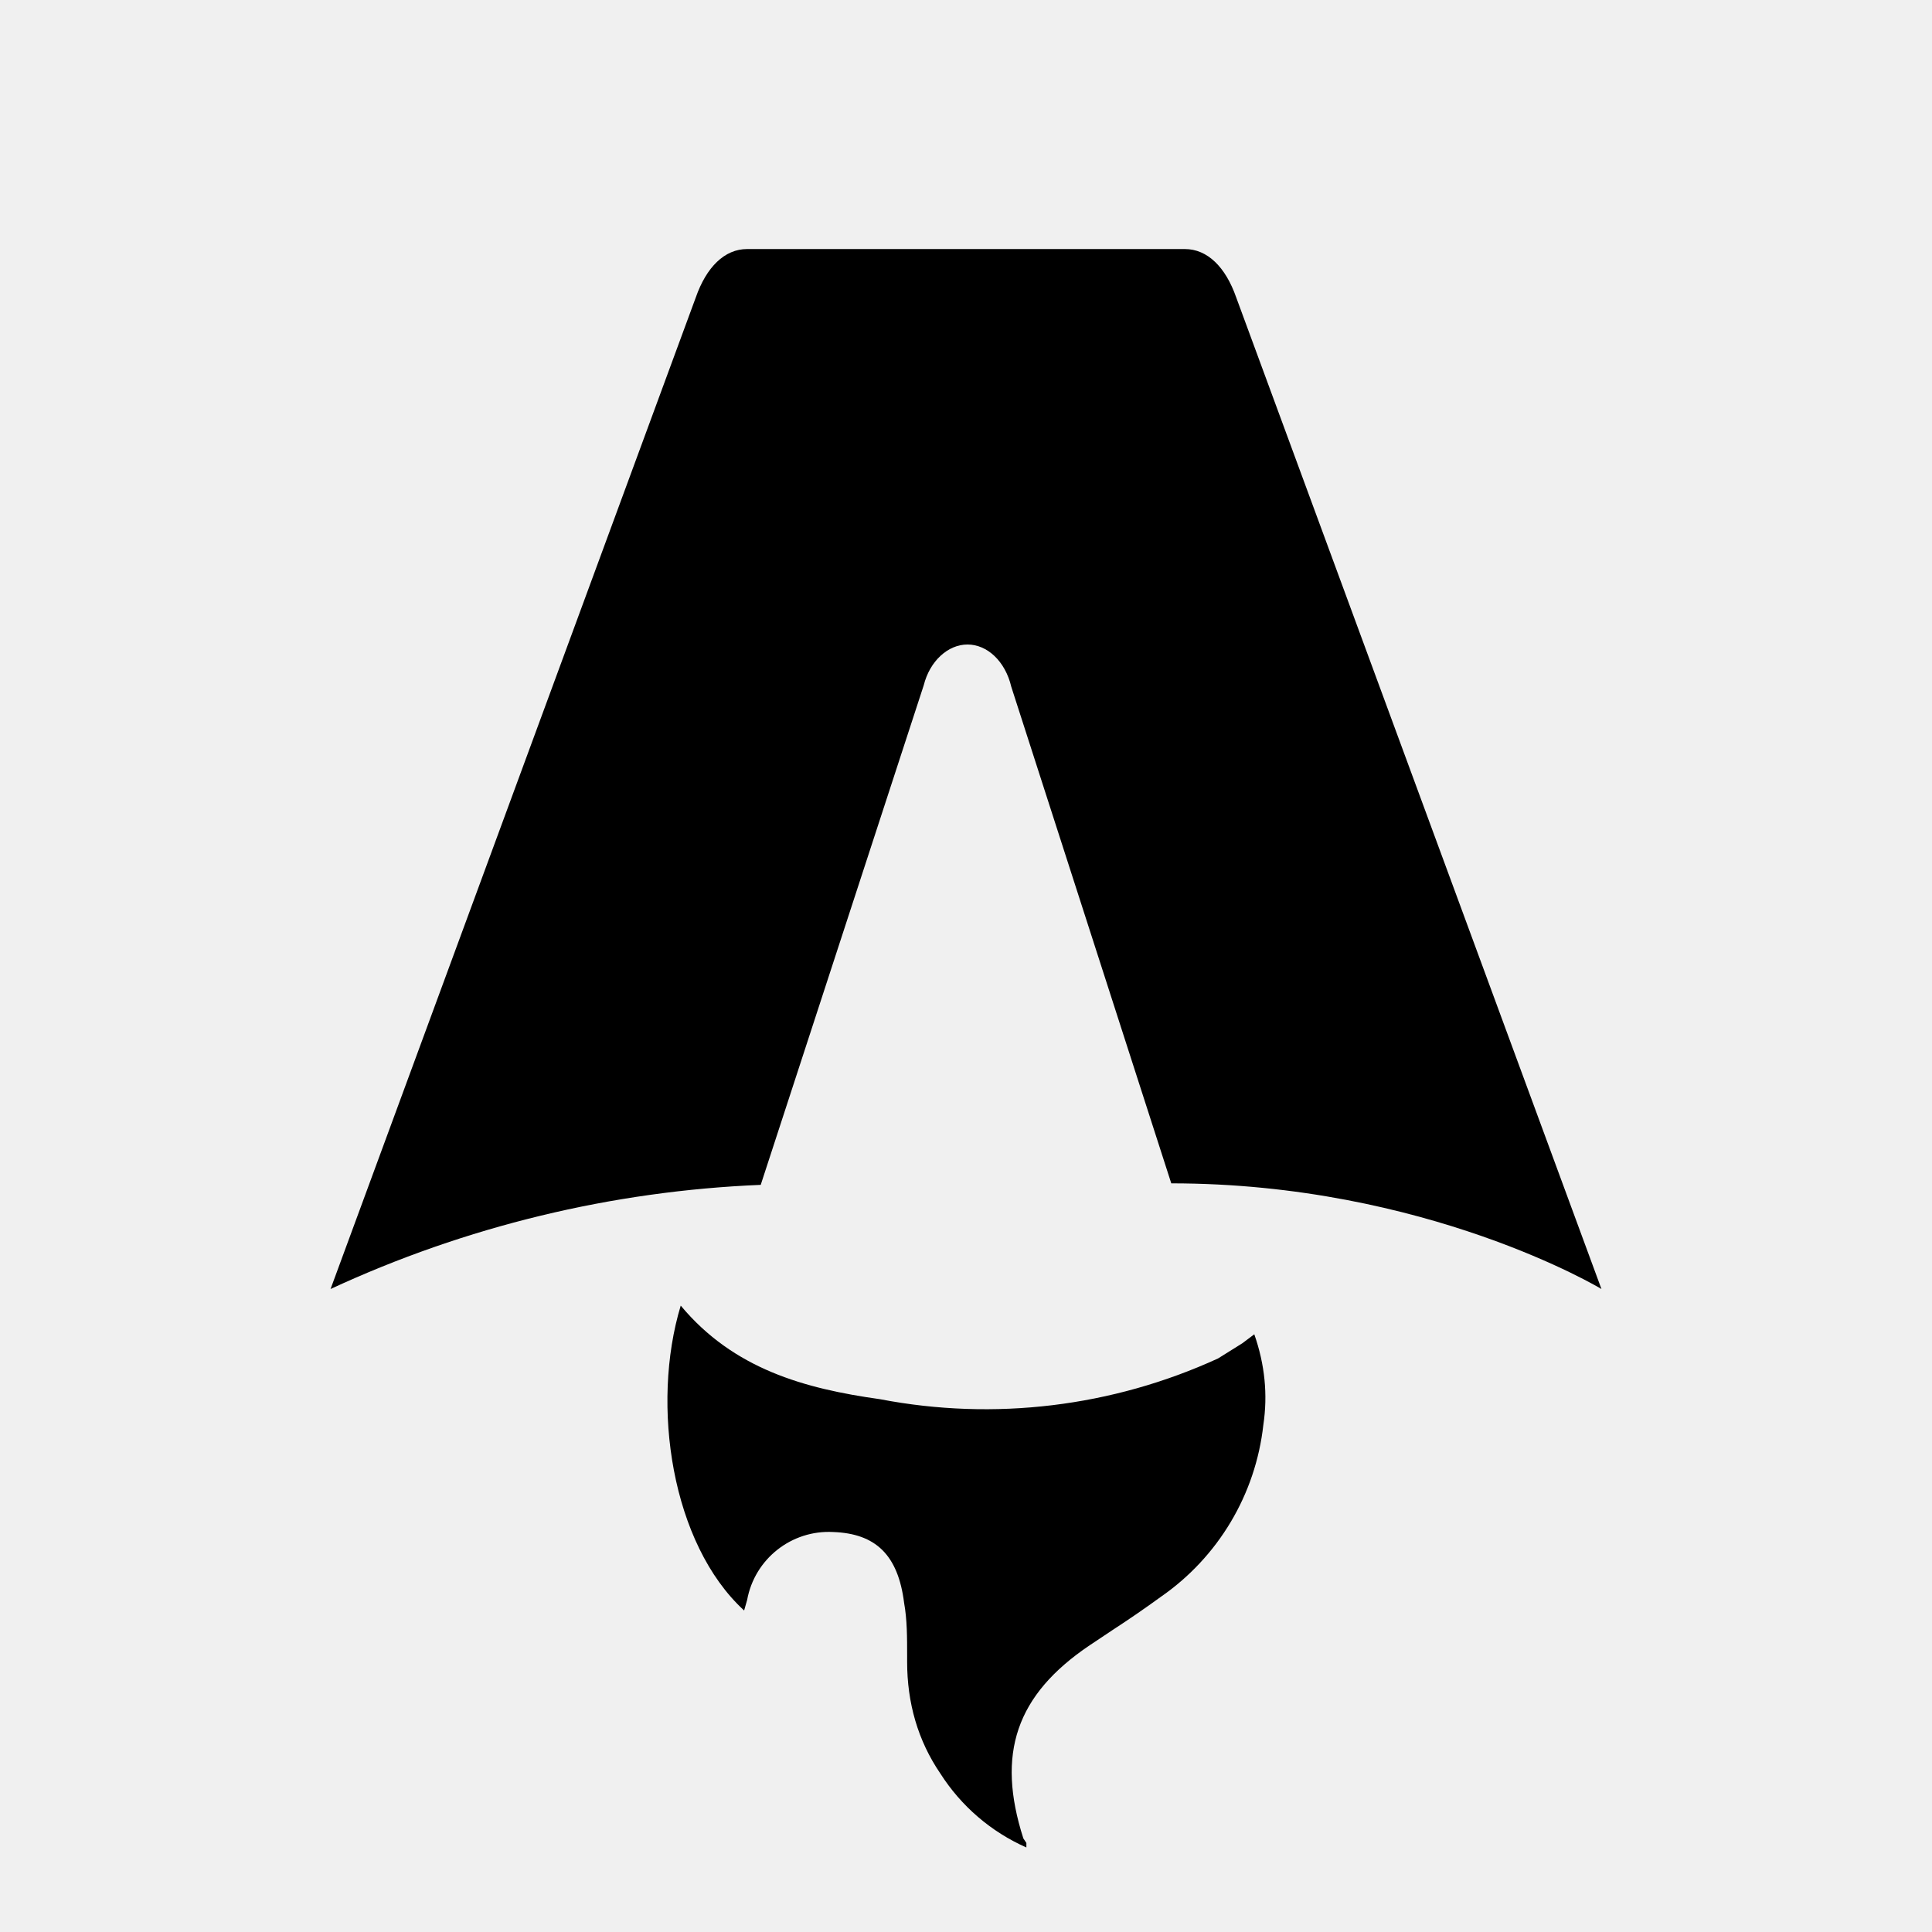
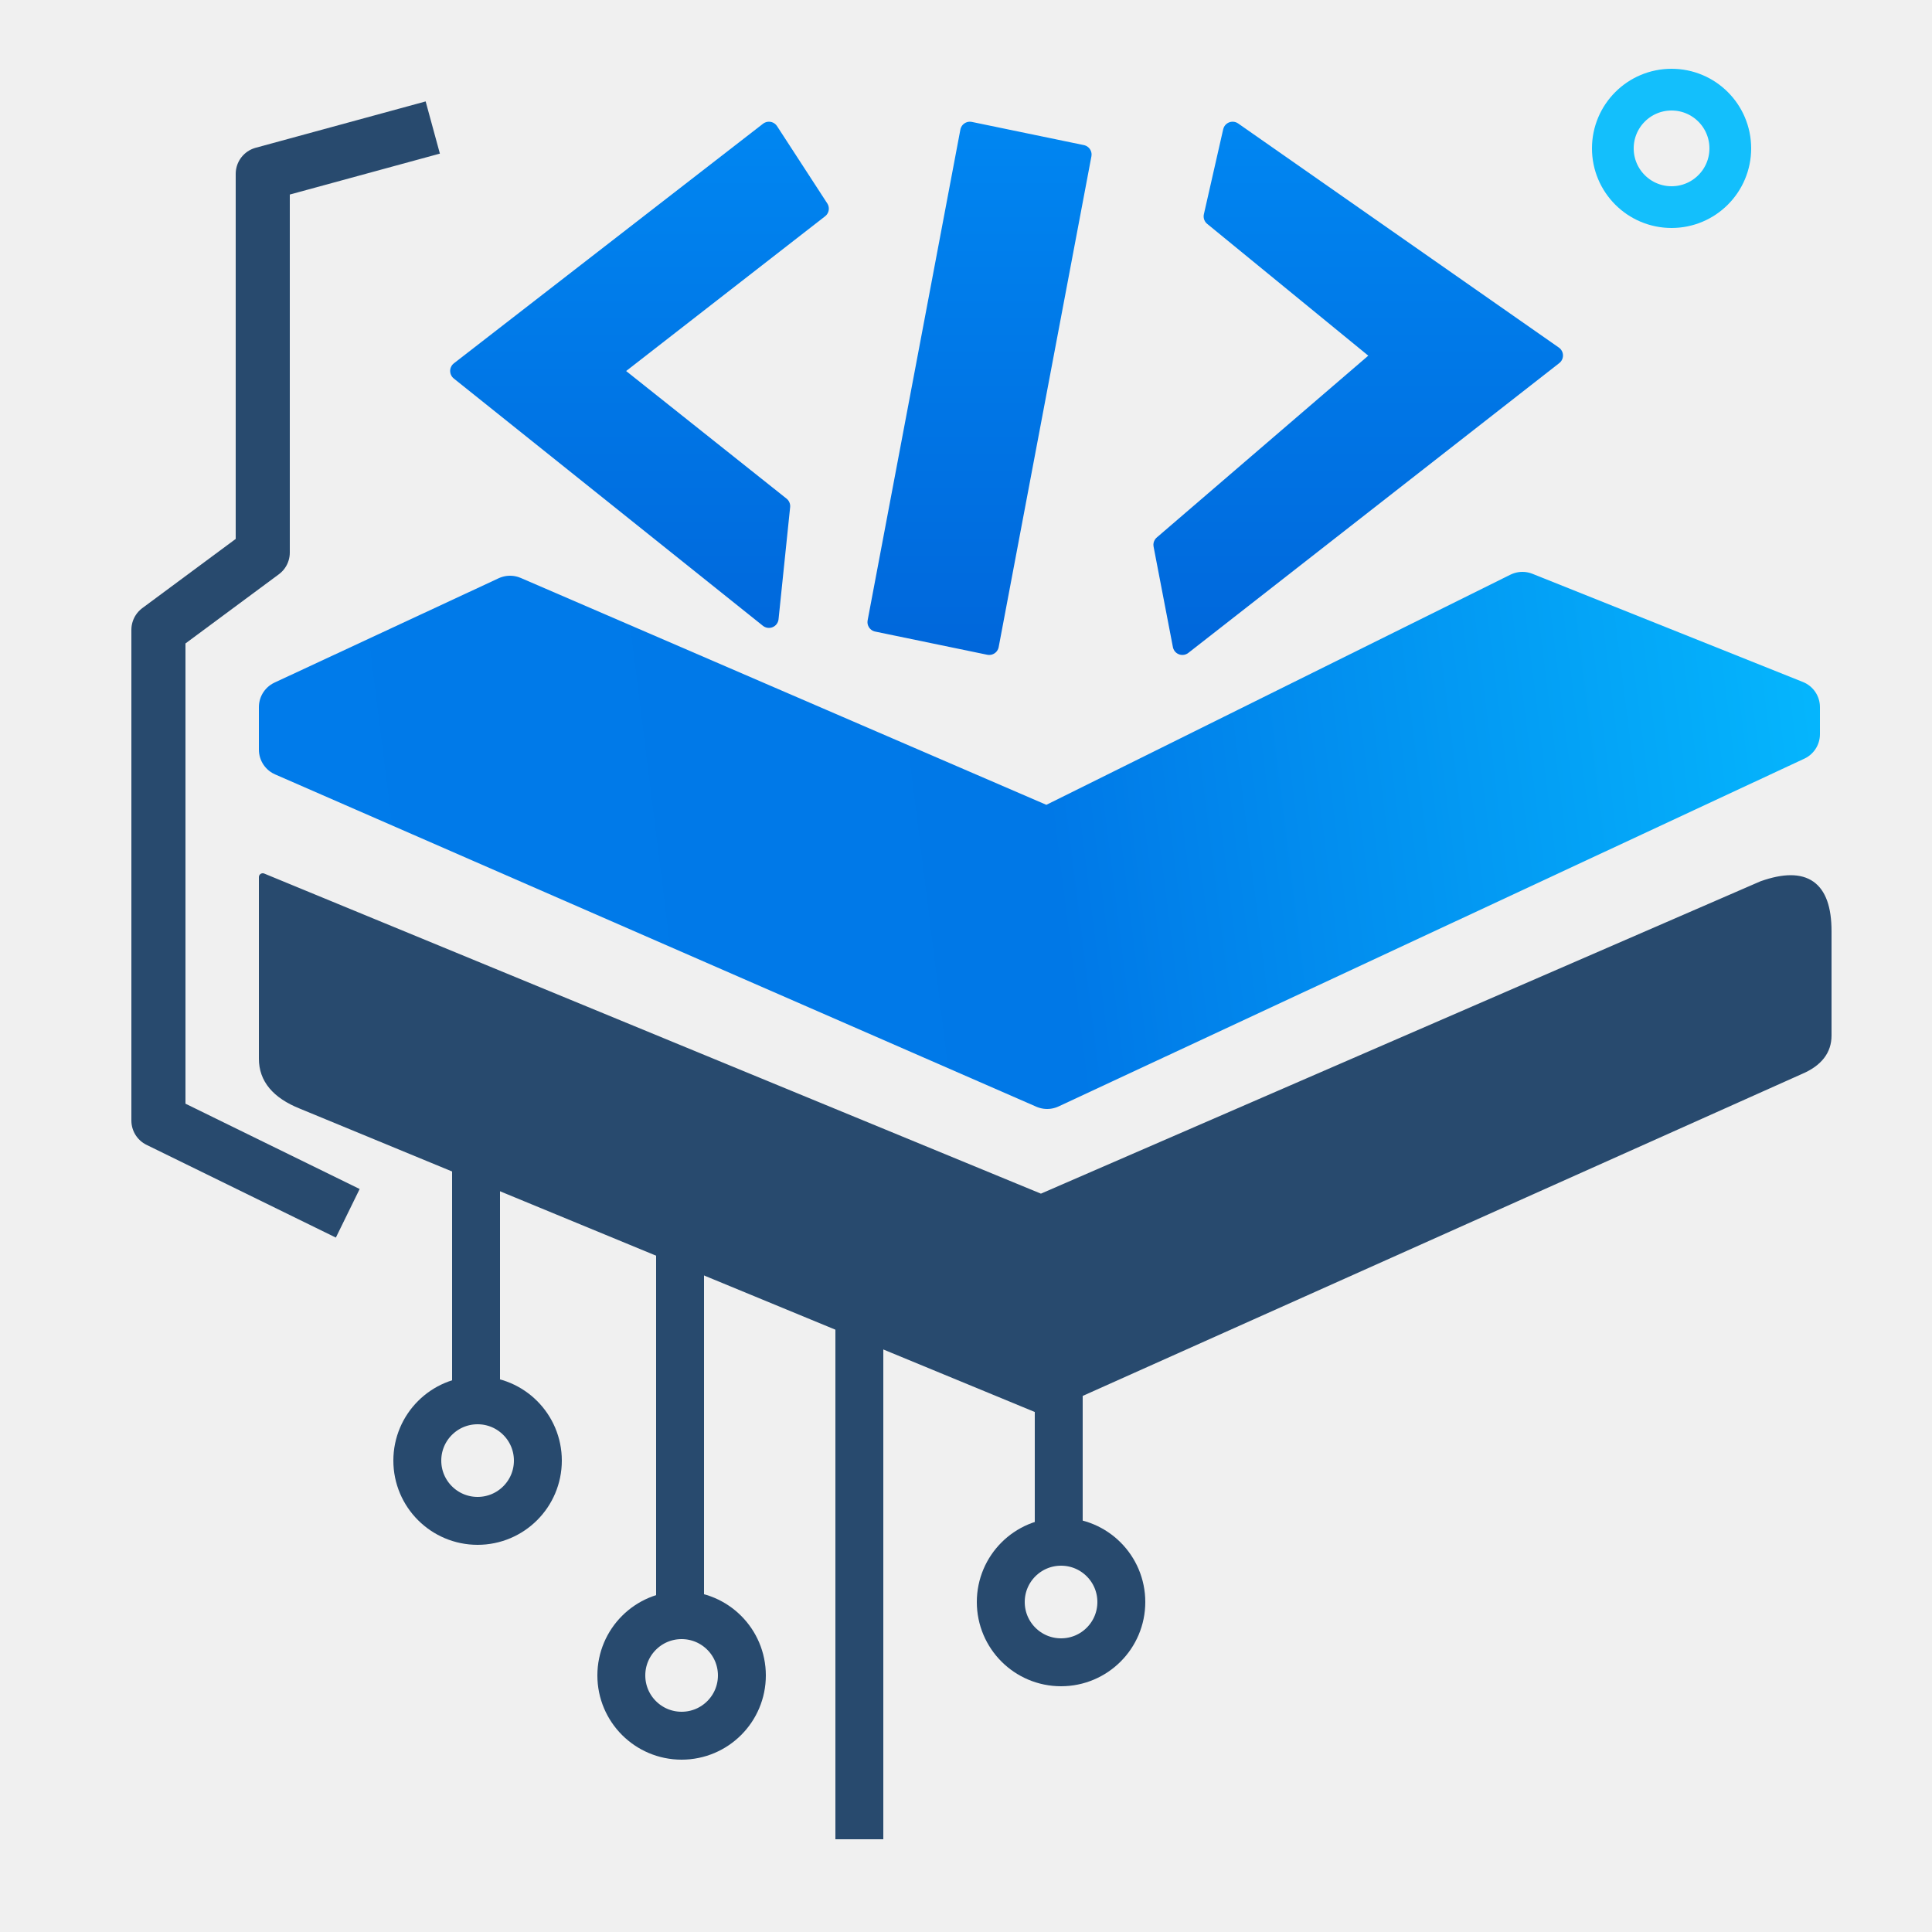
- <svg xmlns="http://www.w3.org/2000/svg" fill="none" viewBox="0 0 128 128">
-   <path d="M50.4 78.5a75.1 75.1 0 0 0-28.5 6.9l24.2-65.7c.7-2 1.9-3.2 3.4-3.2h29c1.5 0 2.7 1.2 3.4 3.2l24.2 65.7s-11.6-7-28.5-7L67 45.5c-.4-1.7-1.6-2.8-2.9-2.8-1.3 0-2.5 1.1-2.9 2.7L50.4 78.5Zm-1.1 28.2Zm-4.2-20.2c-2 6.6-.6 15.8 4.2 20.2a17.5 17.5 0 0 1 .2-.7 5.5 5.5 0 0 1 5.7-4.5c2.8.1 4.3 1.5 4.7 4.7.2 1.1.2 2.3.2 3.5v.4c0 2.7.7 5.2 2.2 7.4a13 13 0 0 0 5.7 4.9v-.3l-.2-.3c-1.8-5.6-.5-9.5 4.4-12.8l1.5-1a73 73 0 0 0 3.2-2.2 16 16 0 0 0 6.8-11.4c.3-2 .1-4-.6-6l-.8.6-1.6 1a37 37 0 0 1-22.4 2.7c-5-.7-9.7-2-13.2-6.2Z" />
-   <style>
-         path { fill: #000; }
-         @media (prefers-color-scheme: dark) {
-             path { fill: #FFF; }
-         }
-     </style>
+ <svg xmlns="http://www.w3.org/2000/svg" viewBox="52 56 250 250" width="250" height="250">
+   <style>.ns{stroke:#284a6e}.nf{fill:#284a6e}@media (prefers-color-scheme:dark){.ns{stroke:#e8eef7}.nf{fill:#e8eef7}}</style>
+   <defs>
+     <linearGradient id="code" x1="0" y1="72" x2="0" y2="140" gradientUnits="userSpaceOnUse">
+       <stop offset="0" stop-color="#0086f1" />
+       <stop offset="1" stop-color="#0067db" />
+     </linearGradient>
+     <linearGradient id="slab" x1="86" y1="165" x2="287" y2="140" gradientUnits="userSpaceOnUse">
+       <stop offset="0" stop-color="#007bea" />
+       <stop offset=".5" stop-color="#0078e7" />
+       <stop offset="1" stop-color="#05b6fd" />
+     </linearGradient>
+     <linearGradient id="dev" x1="0" y1="112" x2="0" y2="222" gradientUnits="userSpaceOnUse">
+       <stop offset="0" stop-color="#0075e4" />
+       <stop offset="1" stop-color="#004bb9" />
+     </linearGradient>
+   </defs>
+   <g id="icon">
+     <path d="M108 72.5 L86 78.5 L86 127.5 L72.5 137.5 L72.5 201 L97 213" fill="none" class="ns" stroke-width="7" stroke-linejoin="round" />
+     <g fill="url(#code)" stroke="url(#code)" stroke-width="2.5" stroke-linejoin="round">
+       <polygon points="151.5,73 158,83 131,104 153,121.5 151.5,136 111.5,104" />
+       <polygon points="177.5,73 192,76 180,139.5 165.5,136.5" />
+       <polygon points="211.5,73 253,102 205,139.5 202.5,126.5 231,102 209,84" />
+     </g>
+     <circle cx="268.3" cy="75.2" r="7.6" fill="none" stroke="#13bffc" stroke-width="5.4" />
+     <polygon points="89,147.5 118,134 187.5,164 249,133.5 284,147.5 284,151 187.5,196 89,153" fill="url(#slab)" stroke="url(#slab)" stroke-width="7" stroke-linejoin="round" />
+     <g fill="none" class="ns" stroke-width="6.2">
+       <line x1="113.6" y1="205" x2="113.6" y2="237" />
+       <line x1="140" y1="214" x2="140" y2="265" />
+       <line x1="163.2" y1="225" x2="163.2" y2="294" />
+       <line x1="189" y1="232" x2="189" y2="255.5" />
+       <circle cx="113.8" cy="245" r="7.8" />
+       <circle cx="140.2" cy="272.8" r="7.8" />
+       <circle cx="189.3" cy="263.3" r="7.8" />
+     </g>
+     <path d="M86 169.5 L186.7 211 L280 170.5 Q288.5 167.5 288.5 176.5 L288.5 190 Q288.5 193 285 194.5 L186.7 238.5 L91 199 Q86 197 86 193 Z" class="nf ns" stroke-width="1" stroke-linejoin="round" />
+   </g>
</svg>
